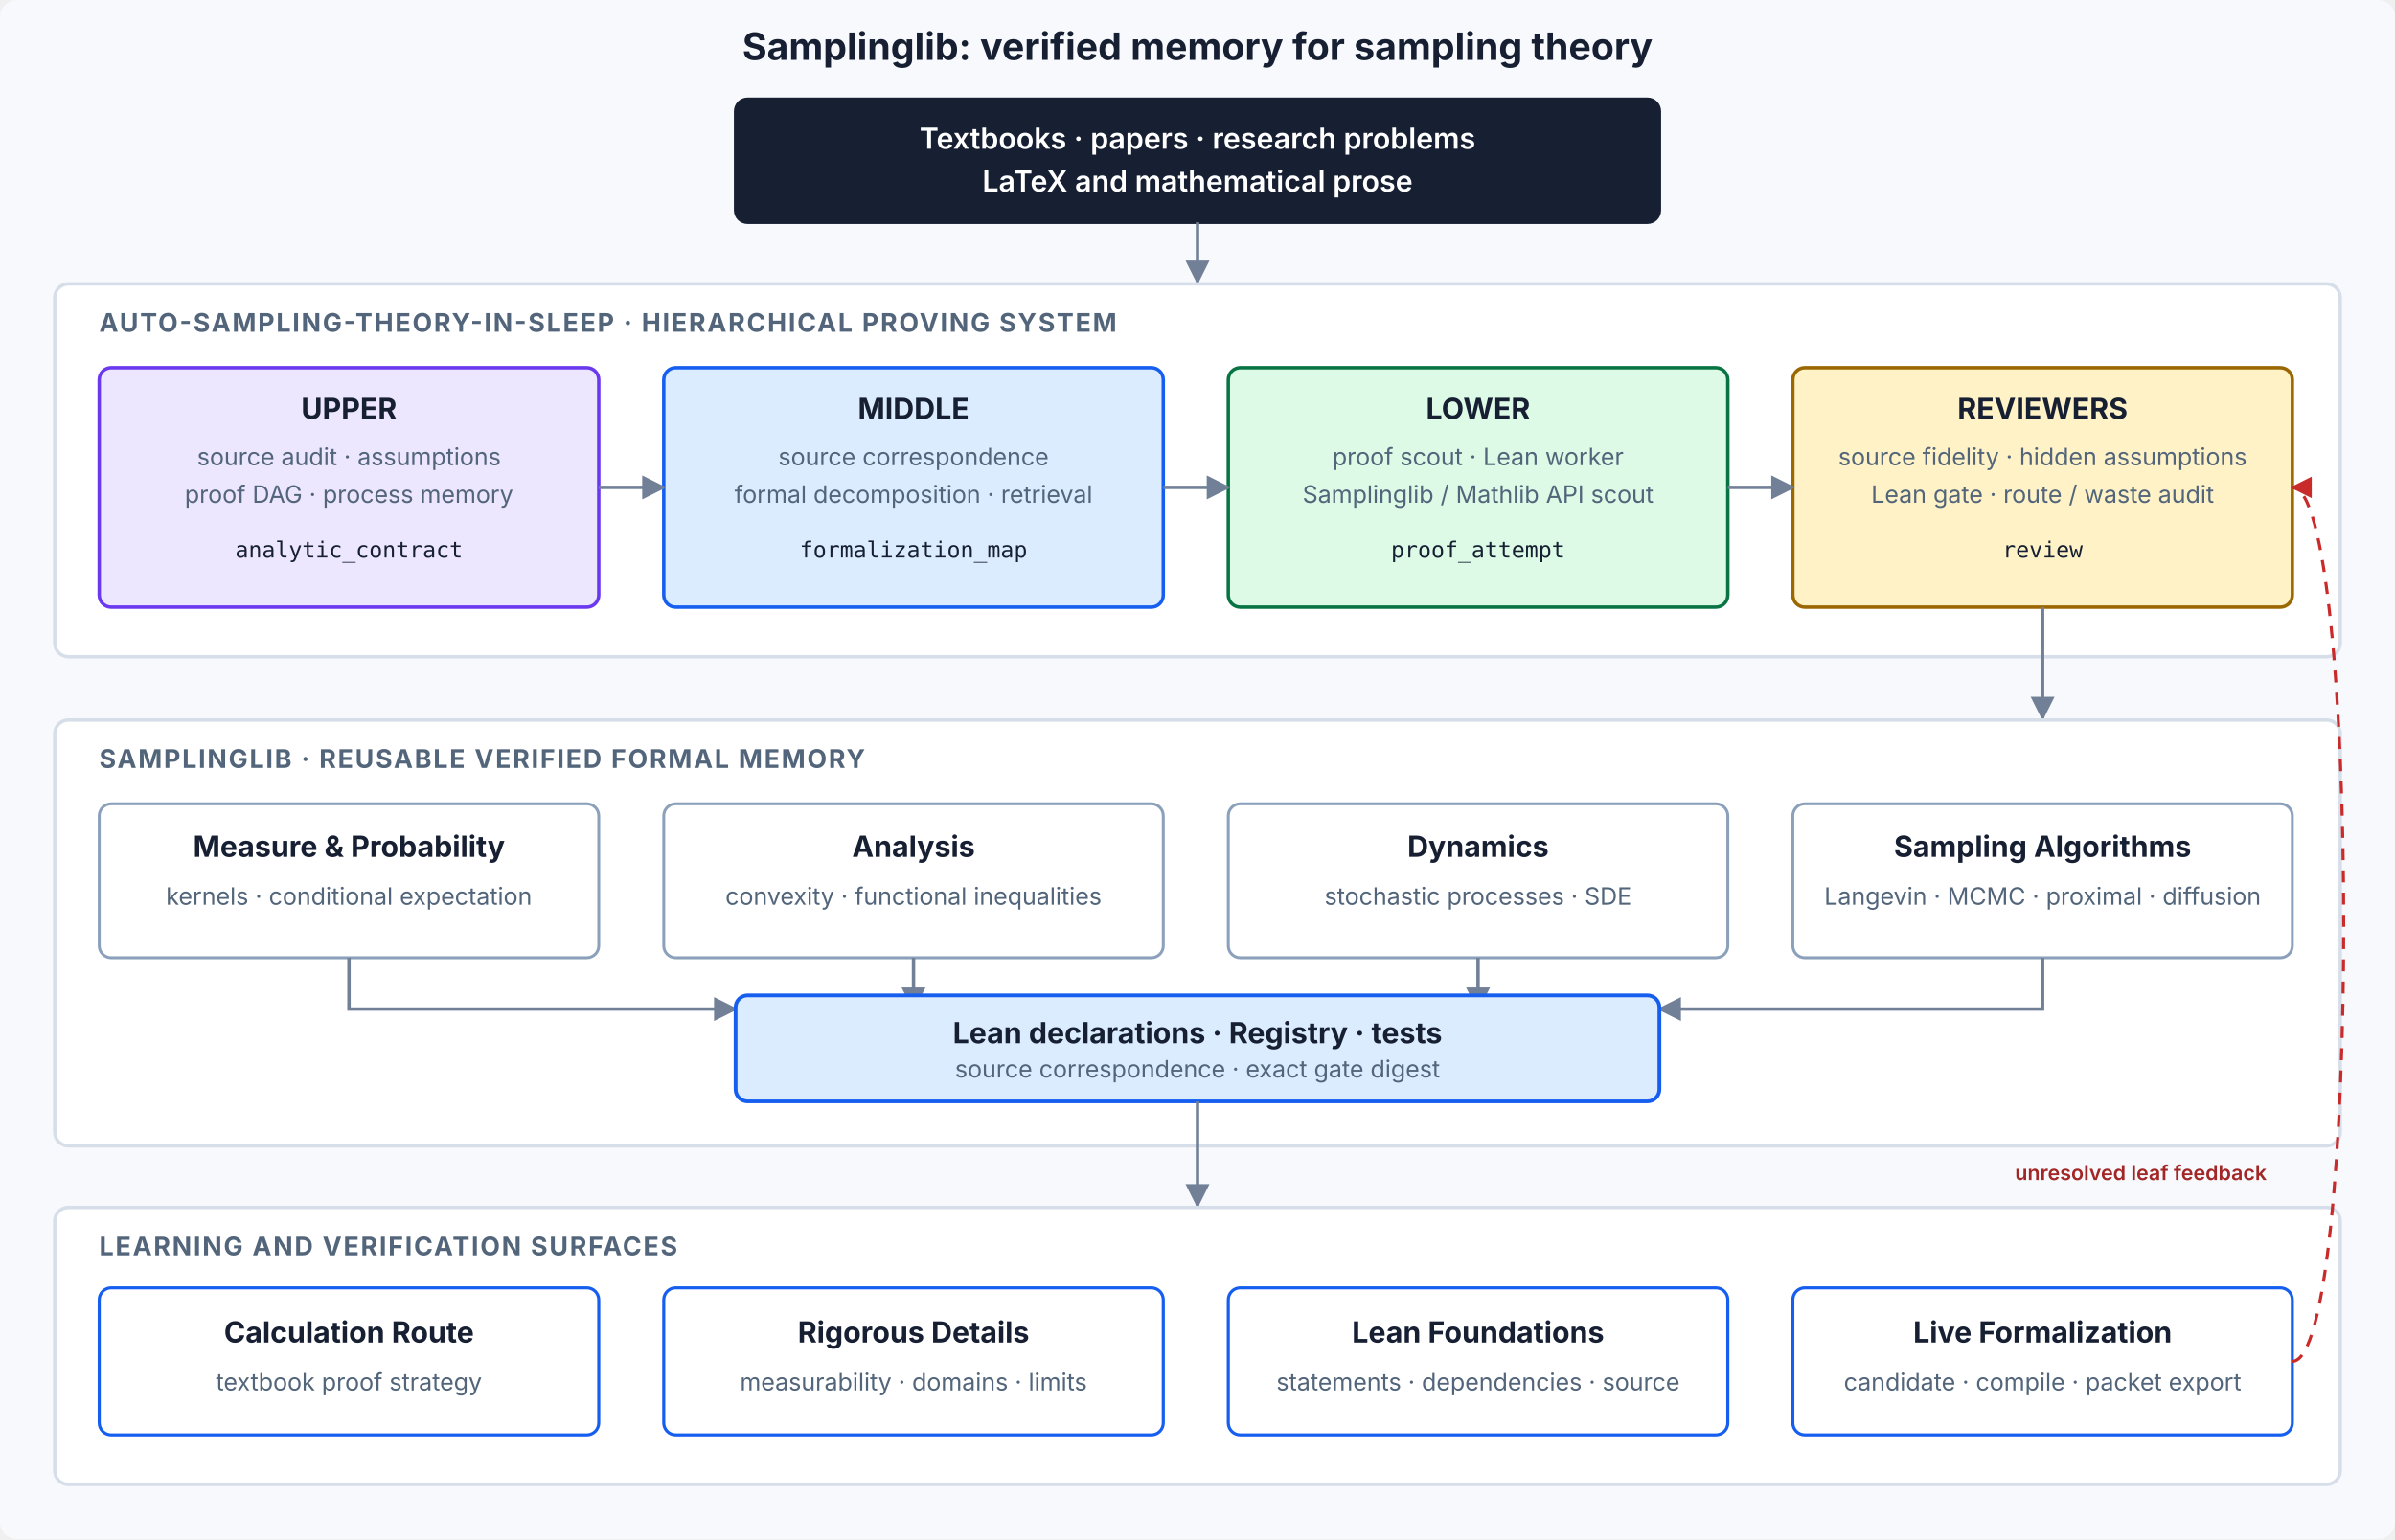
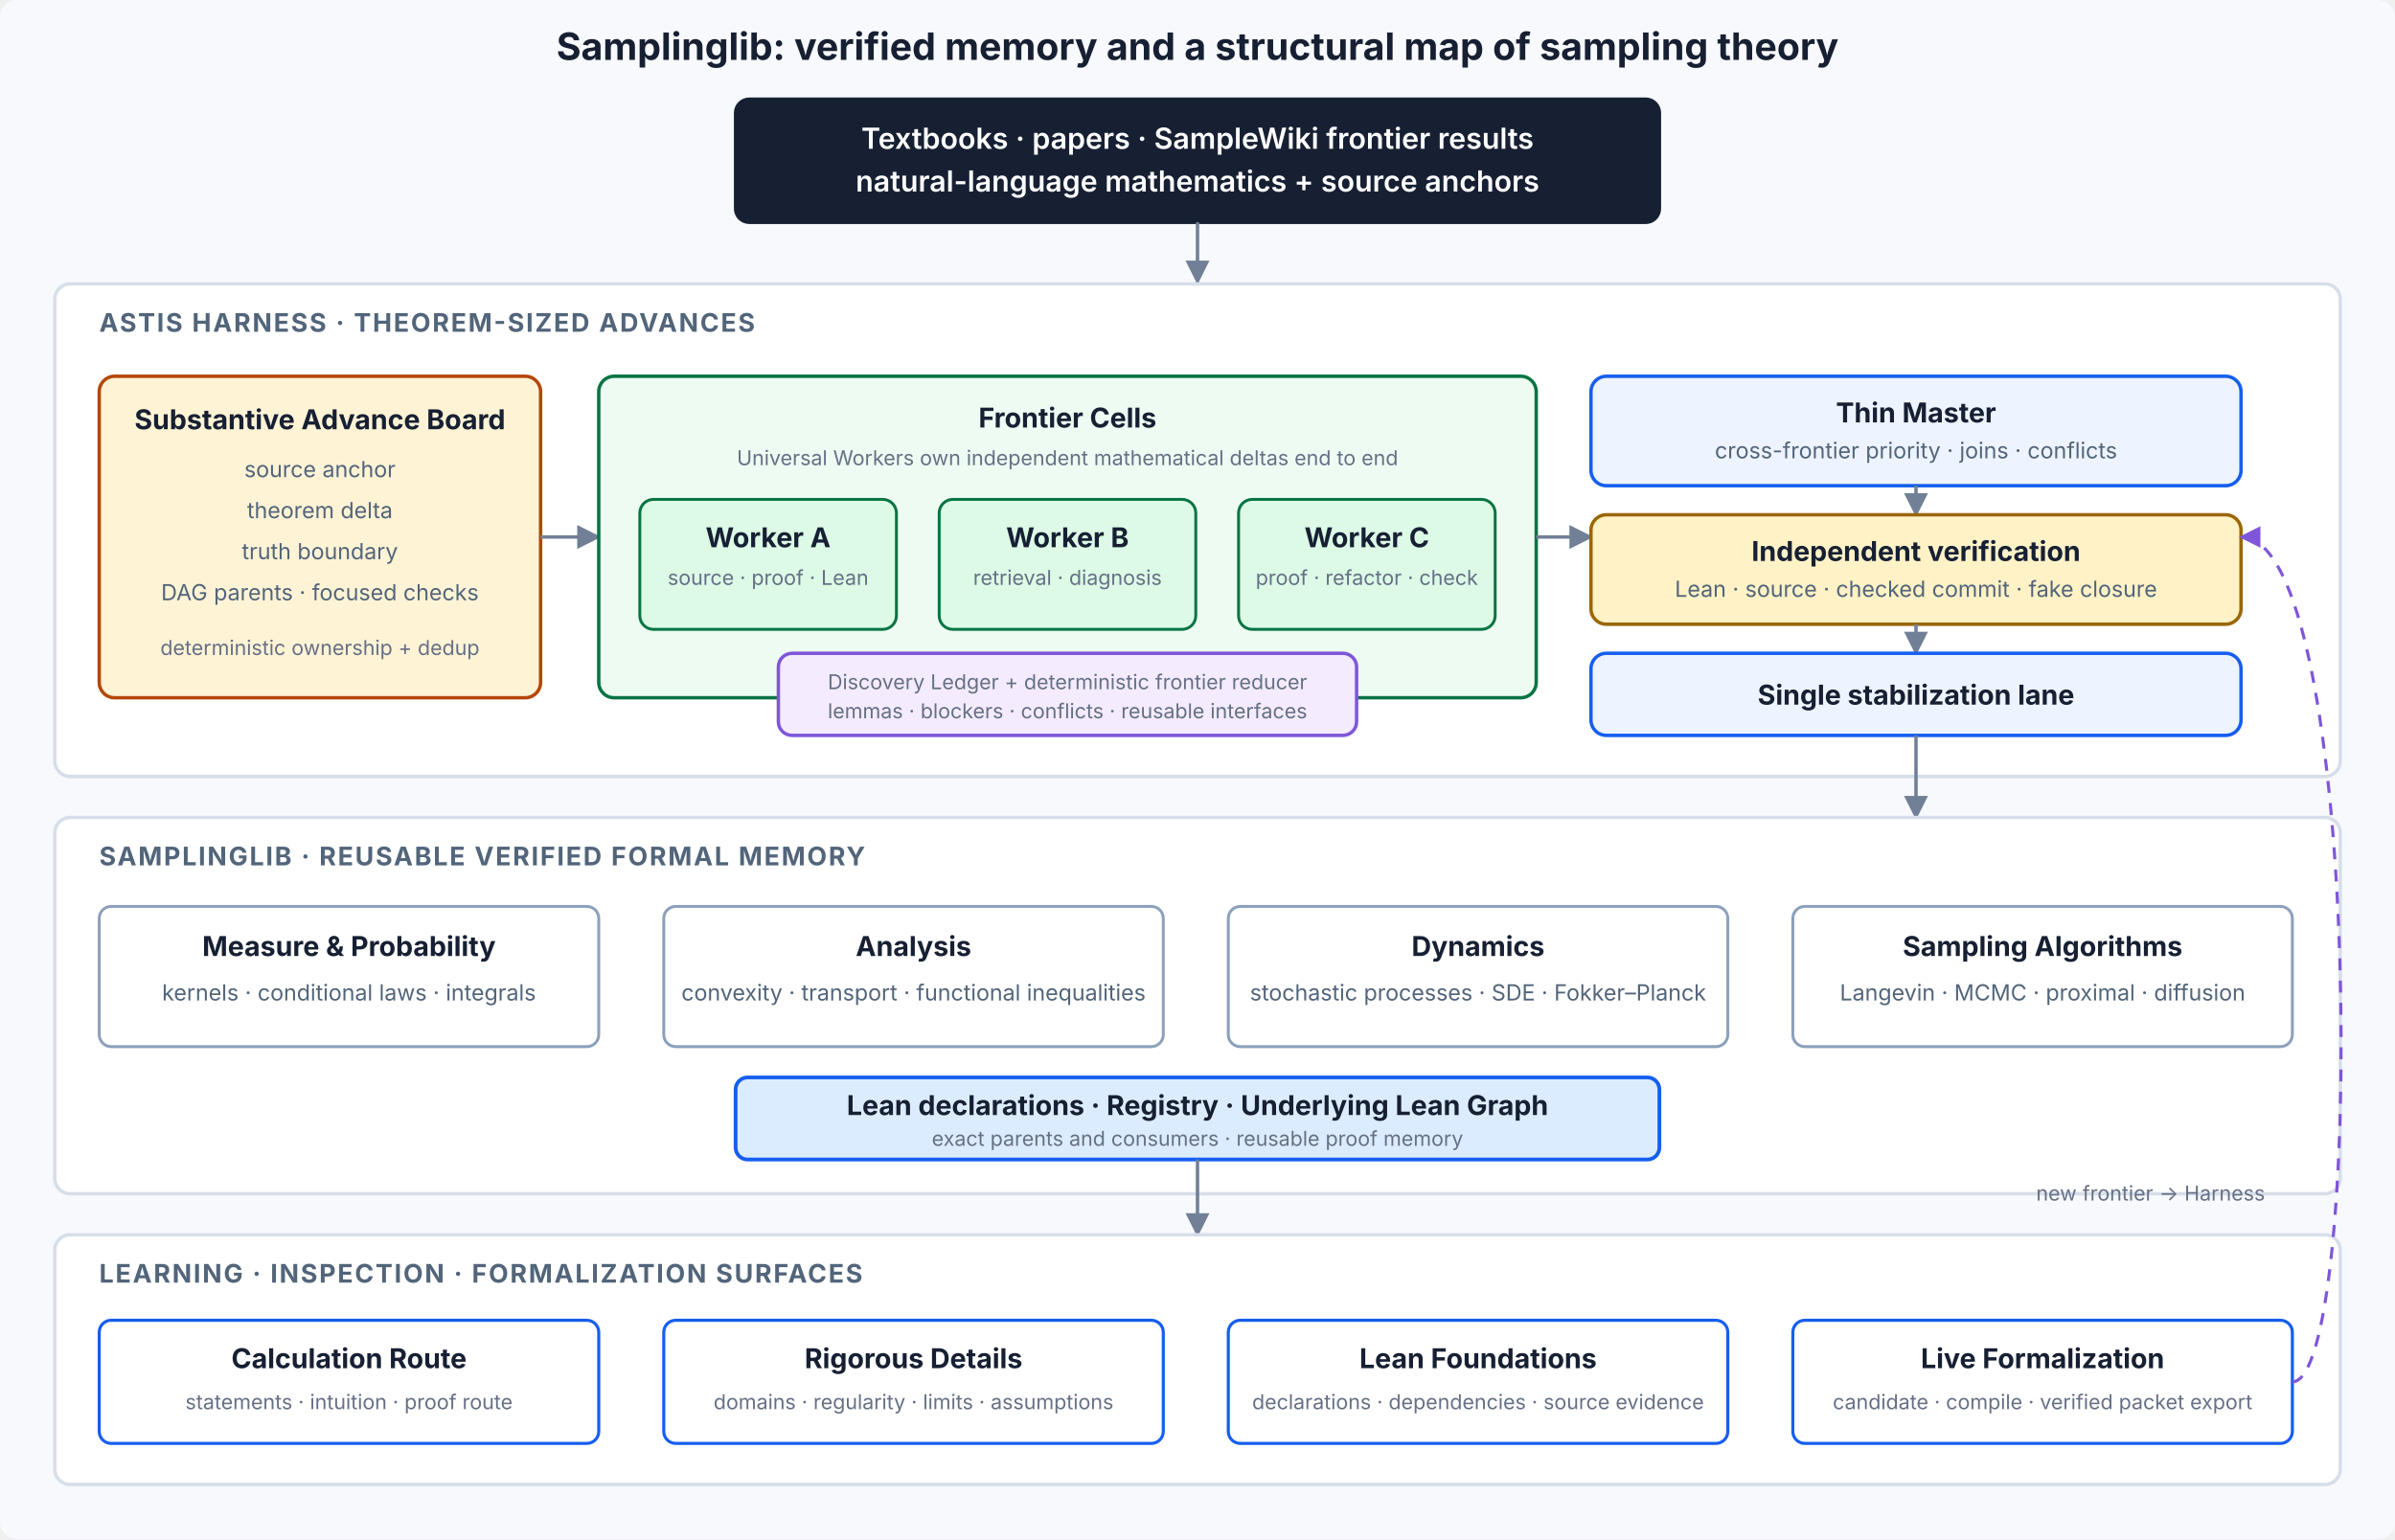
<svg xmlns="http://www.w3.org/2000/svg" viewBox="0 0 1400 900" role="img" aria-labelledby="title desc">
  <defs>
    <style>
-       .bg { fill: #f7f9fc; }
-       .band { fill: #ffffff; stroke: #d6dee9; stroke-width: 2; }
-       .source { fill: #172033; stroke: #172033; stroke-width: 2; }
-       .upper { fill: #ece6ff; stroke: #6938ef; stroke-width: 2; }
-       .middle { fill: #dcecff; stroke: #155eef; stroke-width: 2; }
-       .lower { fill: #dcfae6; stroke: #087443; stroke-width: 2; }
-       .review { fill: #fff2c7; stroke: #9a6700; stroke-width: 2; }
-       .family { fill: #ffffff; stroke: #8ba0bb; stroke-width: 1.7; }
-       .registry { fill: #dcecff; stroke: #155eef; stroke-width: 2.2; }
-       .surface { fill: #ffffff; stroke: #155eef; stroke-width: 1.8; }
-       .title { fill: #172033; font: 700 22px Inter, Arial, sans-serif; }
-       .band-title { fill: #52657a; font: 700 15px Inter, Arial, sans-serif; letter-spacing: 1px; }
-       .node-title { fill: #172033; font: 700 17px Inter, Arial, sans-serif; }
-       .node-copy { fill: #52657a; font: 14px Inter, Arial, sans-serif; }
-       .artifact { fill: #172033; font: 13px 'DejaVu Sans Mono', monospace; }
-       .source-text { fill: #ffffff; font: 600 17px Inter, Arial, sans-serif; }
-       .arrow { fill: none; stroke: #718096; stroke-width: 2; marker-end: url(#arrow); }
-       .feedback { fill: none; stroke: #c92a2a; stroke-width: 1.8; stroke-dasharray: 7 6; marker-end: url(#red-arrow); }
-       .feedback-label { fill: #a32626; font: 600 12px Inter, Arial, sans-serif; }
+       .bg{fill:#f7f9fc}.band{fill:#fff;stroke:#d6dee9;stroke-width:2}.source{fill:#172033;stroke:#172033;stroke-width:2}.board{fill:#fff3d6;stroke:#b54708;stroke-width:2}.cell{fill:#eefbf3;stroke:#087443;stroke-width:2}.worker{fill:#dcfae6;stroke:#087443;stroke-width:1.7}.master{fill:#eef4ff;stroke:#155eef;stroke-width:2}.verify{fill:#fff2c7;stroke:#9a6700;stroke-width:2}.ledger{fill:#f4ebff;stroke:#7f56d9;stroke-width:2}.family{fill:#fff;stroke:#8ba0bb;stroke-width:1.7}.registry{fill:#dcecff;stroke:#155eef;stroke-width:2.2}.surface{fill:#fff;stroke:#155eef;stroke-width:1.8}.title{fill:#172033;font:700 22px Inter,Arial,sans-serif}.band-title{fill:#52657a;font:700 15px Inter,Arial,sans-serif;letter-spacing:1px}.node-title{fill:#172033;font:700 16px Inter,Arial,sans-serif}.node-copy{fill:#52657a;font:13px Inter,Arial,sans-serif}.source-text{fill:#fff;font:600 17px Inter,Arial,sans-serif}.small{fill:#667085;font:12px Inter,Arial,sans-serif}.arrow{fill:none;stroke:#718096;stroke-width:2;marker-end:url(#arrow)}.feedback{fill:none;stroke:#7f56d9;stroke-width:1.8;stroke-dasharray:7 6;marker-end:url(#purple)}
    </style>
-     <marker id="arrow" viewBox="0 0 10 10" refX="9" refY="5" markerWidth="7" markerHeight="7" orient="auto-start-reverse">
-       <path d="M 0 0 L 10 5 L 0 10 z" fill="#718096" />
+     <marker id="arrow" viewBox="0 0 10 10" refX="9" refY="5" markerWidth="7" markerHeight="7" orient="auto">
+       <path d="M0 0L10 5L0 10z" fill="#718096" />
    </marker>
-     <marker id="red-arrow" viewBox="0 0 10 10" refX="9" refY="5" markerWidth="7" markerHeight="7" orient="auto-start-reverse">
-       <path d="M 0 0 L 10 5 L 0 10 z" fill="#c92a2a" />
+     <marker id="purple" viewBox="0 0 10 10" refX="9" refY="5" markerWidth="7" markerHeight="7" orient="auto">
+       <path d="M0 0L10 5L0 10z" fill="#7f56d9" />
    </marker>
  </defs>
  <rect class="bg" width="1400" height="900" rx="10" />
-   <text class="title" x="700" y="35" text-anchor="middle">Samplinglib: verified memory for sampling theory</text>
-   <rect class="source" x="430" y="58" width="540" height="72" rx="7" />
-   <text class="source-text" x="700" y="87" text-anchor="middle">Textbooks · papers · research problems</text>
-   <text class="source-text" x="700" y="112" text-anchor="middle">LaTeX and mathematical prose</text>
-   <path class="arrow" d="M700 130 V165" />
-   <rect class="band" x="32" y="166" width="1336" height="218" rx="8" />
-   <text class="band-title" x="58" y="194">AUTO-SAMPLING-THEORY-IN-SLEEP · HIERARCHICAL PROVING SYSTEM</text>
-   <rect class="upper" x="58" y="215" width="292" height="140" rx="7" />
-   <text class="node-title" x="204" y="245" text-anchor="middle">UPPER</text>
-   <text class="node-copy" x="204" y="272" text-anchor="middle">source audit · assumptions</text>
-   <text class="node-copy" x="204" y="294" text-anchor="middle">proof DAG · process memory</text>
-   <text class="artifact" x="204" y="326" text-anchor="middle">analytic_contract</text>
-   <rect class="middle" x="388" y="215" width="292" height="140" rx="7" />
-   <text class="node-title" x="534" y="245" text-anchor="middle">MIDDLE</text>
-   <text class="node-copy" x="534" y="272" text-anchor="middle">source correspondence</text>
-   <text class="node-copy" x="534" y="294" text-anchor="middle">formal decomposition · retrieval</text>
-   <text class="artifact" x="534" y="326" text-anchor="middle">formalization_map</text>
-   <rect class="lower" x="718" y="215" width="292" height="140" rx="7" />
-   <text class="node-title" x="864" y="245" text-anchor="middle">LOWER</text>
-   <text class="node-copy" x="864" y="272" text-anchor="middle">proof scout · Lean worker</text>
-   <text class="node-copy" x="864" y="294" text-anchor="middle">Samplinglib / Mathlib API scout</text>
-   <text class="artifact" x="864" y="326" text-anchor="middle">proof_attempt</text>
-   <rect class="review" x="1048" y="215" width="292" height="140" rx="7" />
-   <text class="node-title" x="1194" y="245" text-anchor="middle">REVIEWERS</text>
-   <text class="node-copy" x="1194" y="272" text-anchor="middle">source fidelity · hidden assumptions</text>
-   <text class="node-copy" x="1194" y="294" text-anchor="middle">Lean gate · route / waste audit</text>
-   <text class="artifact" x="1194" y="326" text-anchor="middle">review</text>
-   <path class="arrow" d="M350 285 H388" />
-   <path class="arrow" d="M680 285 H718" />
-   <path class="arrow" d="M1010 285 H1048" />
-   <path class="arrow" d="M1194 355 V420" />
-   <rect class="band" x="32" y="421" width="1336" height="249" rx="8" />
-   <text class="band-title" x="58" y="449">SAMPLINGLIB · REUSABLE VERIFIED FORMAL MEMORY</text>
-   <rect class="family" x="58" y="470" width="292" height="90" rx="7" />
-   <text class="node-title" x="204" y="501" text-anchor="middle">Measure &amp; Probability</text>
-   <text class="node-copy" x="204" y="529" text-anchor="middle">kernels · conditional expectation</text>
-   <rect class="family" x="388" y="470" width="292" height="90" rx="7" />
-   <text class="node-title" x="534" y="501" text-anchor="middle">Analysis</text>
-   <text class="node-copy" x="534" y="529" text-anchor="middle">convexity · functional inequalities</text>
-   <rect class="family" x="718" y="470" width="292" height="90" rx="7" />
-   <text class="node-title" x="864" y="501" text-anchor="middle">Dynamics</text>
-   <text class="node-copy" x="864" y="529" text-anchor="middle">stochastic processes · SDE</text>
-   <rect class="family" x="1048" y="470" width="292" height="90" rx="7" />
-   <text class="node-title" x="1194" y="501" text-anchor="middle">Sampling Algorithms</text>
-   <text class="node-copy" x="1194" y="529" text-anchor="middle">Langevin · MCMC · proximal · diffusion</text>
-   <path class="arrow" d="M204 560 V590 H430" />
-   <path class="arrow" d="M534 560 V590" />
-   <path class="arrow" d="M864 560 V590" />
-   <path class="arrow" d="M1194 560 V590 H970" />
-   <rect class="registry" x="430" y="582" width="540" height="62" rx="7" />
-   <text class="node-title" x="700" y="610" text-anchor="middle">Lean declarations · Registry · tests</text>
-   <text class="node-copy" x="700" y="630" text-anchor="middle">source correspondence · exact gate digest</text>
-   <path class="arrow" d="M700 644 V705" />
-   <rect class="band" x="32" y="706" width="1336" height="162" rx="8" />
-   <text class="band-title" x="58" y="734">LEARNING AND VERIFICATION SURFACES</text>
-   <rect class="surface" x="58" y="753" width="292" height="86" rx="7" />
-   <text class="node-title" x="204" y="785" text-anchor="middle">Calculation Route</text>
-   <text class="node-copy" x="204" y="813" text-anchor="middle">textbook proof strategy</text>
-   <rect class="surface" x="388" y="753" width="292" height="86" rx="7" />
-   <text class="node-title" x="534" y="785" text-anchor="middle">Rigorous Details</text>
-   <text class="node-copy" x="534" y="813" text-anchor="middle">measurability · domains · limits</text>
-   <rect class="surface" x="718" y="753" width="292" height="86" rx="7" />
-   <text class="node-title" x="864" y="785" text-anchor="middle">Lean Foundations</text>
-   <text class="node-copy" x="864" y="813" text-anchor="middle">statements · dependencies · source</text>
-   <rect class="surface" x="1048" y="753" width="292" height="86" rx="7" />
-   <text class="node-title" x="1194" y="785" text-anchor="middle">Live Formalization</text>
-   <text class="node-copy" x="1194" y="813" text-anchor="middle">candidate · compile · packet export</text>
-   <path class="feedback" d="M1340 796 C1380 796 1380 285 1340 285" />
-   <text class="feedback-label" x="1325" y="690" text-anchor="end">unresolved leaf feedback</text>
+   <text class="title" x="700" y="35" text-anchor="middle">Samplinglib: verified memory and a structural map of sampling theory</text>
+   <rect class="source" x="430" y="58" width="540" height="72" rx="8" />
+   <text class="source-text" x="700" y="87" text-anchor="middle">Textbooks · papers · SampleWiki frontier results</text>
+   <text class="source-text" x="700" y="112" text-anchor="middle">natural-language mathematics + source anchors</text>
+   <path class="arrow" d="M700 130V165" />
+   <rect class="band" x="32" y="166" width="1336" height="288" rx="9" />
+   <text class="band-title" x="58" y="194">ASTIS HARNESS · THEOREM-SIZED ADVANCES</text>
+   <rect class="board" x="58" y="220" width="258" height="188" rx="9" />
+   <text class="node-title" x="187" y="251" text-anchor="middle">Substantive Advance Board</text>
+   <text class="node-copy" x="187" y="279" text-anchor="middle">source anchor</text>
+   <text class="node-copy" x="187" y="303" text-anchor="middle">theorem delta</text>
+   <text class="node-copy" x="187" y="327" text-anchor="middle">truth boundary</text>
+   <text class="node-copy" x="187" y="351" text-anchor="middle">DAG parents · focused checks</text>
+   <text class="small" x="187" y="383" text-anchor="middle">deterministic ownership + dedup</text>
+   <path class="arrow" d="M316 314H350" />
+   <rect class="cell" x="350" y="220" width="548" height="188" rx="9" />
+   <text class="node-title" x="624" y="250" text-anchor="middle">Frontier Cells</text>
+   <text class="small" x="624" y="272" text-anchor="middle">Universal Workers own independent mathematical deltas end to end</text>
+   <rect class="worker" x="374" y="292" width="150" height="76" rx="8" />
+   <text class="node-title" x="449" y="320" text-anchor="middle">Worker A</text>
+   <text class="small" x="449" y="342" text-anchor="middle">source · proof · Lean</text>
+   <rect class="worker" x="549" y="292" width="150" height="76" rx="8" />
+   <text class="node-title" x="624" y="320" text-anchor="middle">Worker B</text>
+   <text class="small" x="624" y="342" text-anchor="middle">retrieval · diagnosis</text>
+   <rect class="worker" x="724" y="292" width="150" height="76" rx="8" />
+   <text class="node-title" x="799" y="320" text-anchor="middle">Worker C</text>
+   <text class="small" x="799" y="342" text-anchor="middle">proof · refactor · check</text>
+   <rect class="ledger" x="455" y="382" width="338" height="48" rx="8" />
+   <text class="small" x="624" y="403" text-anchor="middle">Discovery Ledger + deterministic frontier reducer</text>
+   <text class="small" x="624" y="420" text-anchor="middle">lemmas · blockers · conflicts · reusable interfaces</text>
+   <path class="arrow" d="M898 314H930" />
+   <rect class="master" x="930" y="220" width="380" height="64" rx="9" />
+   <text class="node-title" x="1120" y="247" text-anchor="middle">Thin Master</text>
+   <text class="node-copy" x="1120" y="268" text-anchor="middle">cross-frontier priority · joins · conflicts</text>
+   <path class="arrow" d="M1120 284V301" />
+   <rect class="verify" x="930" y="301" width="380" height="64" rx="9" />
+   <text class="node-title" x="1120" y="328" text-anchor="middle">Independent verification</text>
+   <text class="node-copy" x="1120" y="349" text-anchor="middle">Lean · source · checked commit · fake closure</text>
+   <path class="arrow" d="M1120 365V382" />
+   <rect class="master" x="930" y="382" width="380" height="48" rx="9" />
+   <text class="node-title" x="1120" y="412" text-anchor="middle">Single stabilization lane</text>
+   <path class="arrow" d="M1120 430V478" />
+   <rect class="band" x="32" y="478" width="1336" height="220" rx="9" />
+   <text class="band-title" x="58" y="506">SAMPLINGLIB · REUSABLE VERIFIED FORMAL MEMORY</text>
+   <rect class="family" x="58" y="530" width="292" height="82" rx="7" />
+   <text class="node-title" x="204" y="559" text-anchor="middle">Measure &amp; Probability</text>
+   <text class="node-copy" x="204" y="585" text-anchor="middle">kernels · conditional laws · integrals</text>
+   <rect class="family" x="388" y="530" width="292" height="82" rx="7" />
+   <text class="node-title" x="534" y="559" text-anchor="middle">Analysis</text>
+   <text class="node-copy" x="534" y="585" text-anchor="middle">convexity · transport · functional inequalities</text>
+   <rect class="family" x="718" y="530" width="292" height="82" rx="7" />
+   <text class="node-title" x="864" y="559" text-anchor="middle">Dynamics</text>
+   <text class="node-copy" x="864" y="585" text-anchor="middle">stochastic processes · SDE · Fokker–Planck</text>
+   <rect class="family" x="1048" y="530" width="292" height="82" rx="7" />
+   <text class="node-title" x="1194" y="559" text-anchor="middle">Sampling Algorithms</text>
+   <text class="node-copy" x="1194" y="585" text-anchor="middle">Langevin · MCMC · proximal · diffusion</text>
+   <rect class="registry" x="430" y="630" width="540" height="48" rx="7" />
+   <text class="node-title" x="700" y="652" text-anchor="middle">Lean declarations · Registry · Underlying Lean Graph</text>
+   <text class="small" x="700" y="670" text-anchor="middle">exact parents and consumers · reusable proof memory</text>
+   <path class="arrow" d="M700 678V722" />
+   <rect class="band" x="32" y="722" width="1336" height="146" rx="9" />
+   <text class="band-title" x="58" y="750">LEARNING · INSPECTION · FORMALIZATION SURFACES</text>
+   <rect class="surface" x="58" y="772" width="292" height="72" rx="7" />
+   <text class="node-title" x="204" y="800" text-anchor="middle">Calculation Route</text>
+   <text class="small" x="204" y="824" text-anchor="middle">statements · intuition · proof route</text>
+   <rect class="surface" x="388" y="772" width="292" height="72" rx="7" />
+   <text class="node-title" x="534" y="800" text-anchor="middle">Rigorous Details</text>
+   <text class="small" x="534" y="824" text-anchor="middle">domains · regularity · limits · assumptions</text>
+   <rect class="surface" x="718" y="772" width="292" height="72" rx="7" />
+   <text class="node-title" x="864" y="800" text-anchor="middle">Lean Foundations</text>
+   <text class="small" x="864" y="824" text-anchor="middle">declarations · dependencies · source evidence</text>
+   <rect class="surface" x="1048" y="772" width="292" height="72" rx="7" />
+   <text class="node-title" x="1194" y="800" text-anchor="middle">Live Formalization</text>
+   <text class="small" x="1194" y="824" text-anchor="middle">candidate · compile · verified packet export</text>
+   <path class="feedback" d="M1340 808C1382 808 1382 314 1310 314" />
+   <text class="small" x="1324" y="702" text-anchor="end">new frontier → Harness</text>
</svg>
